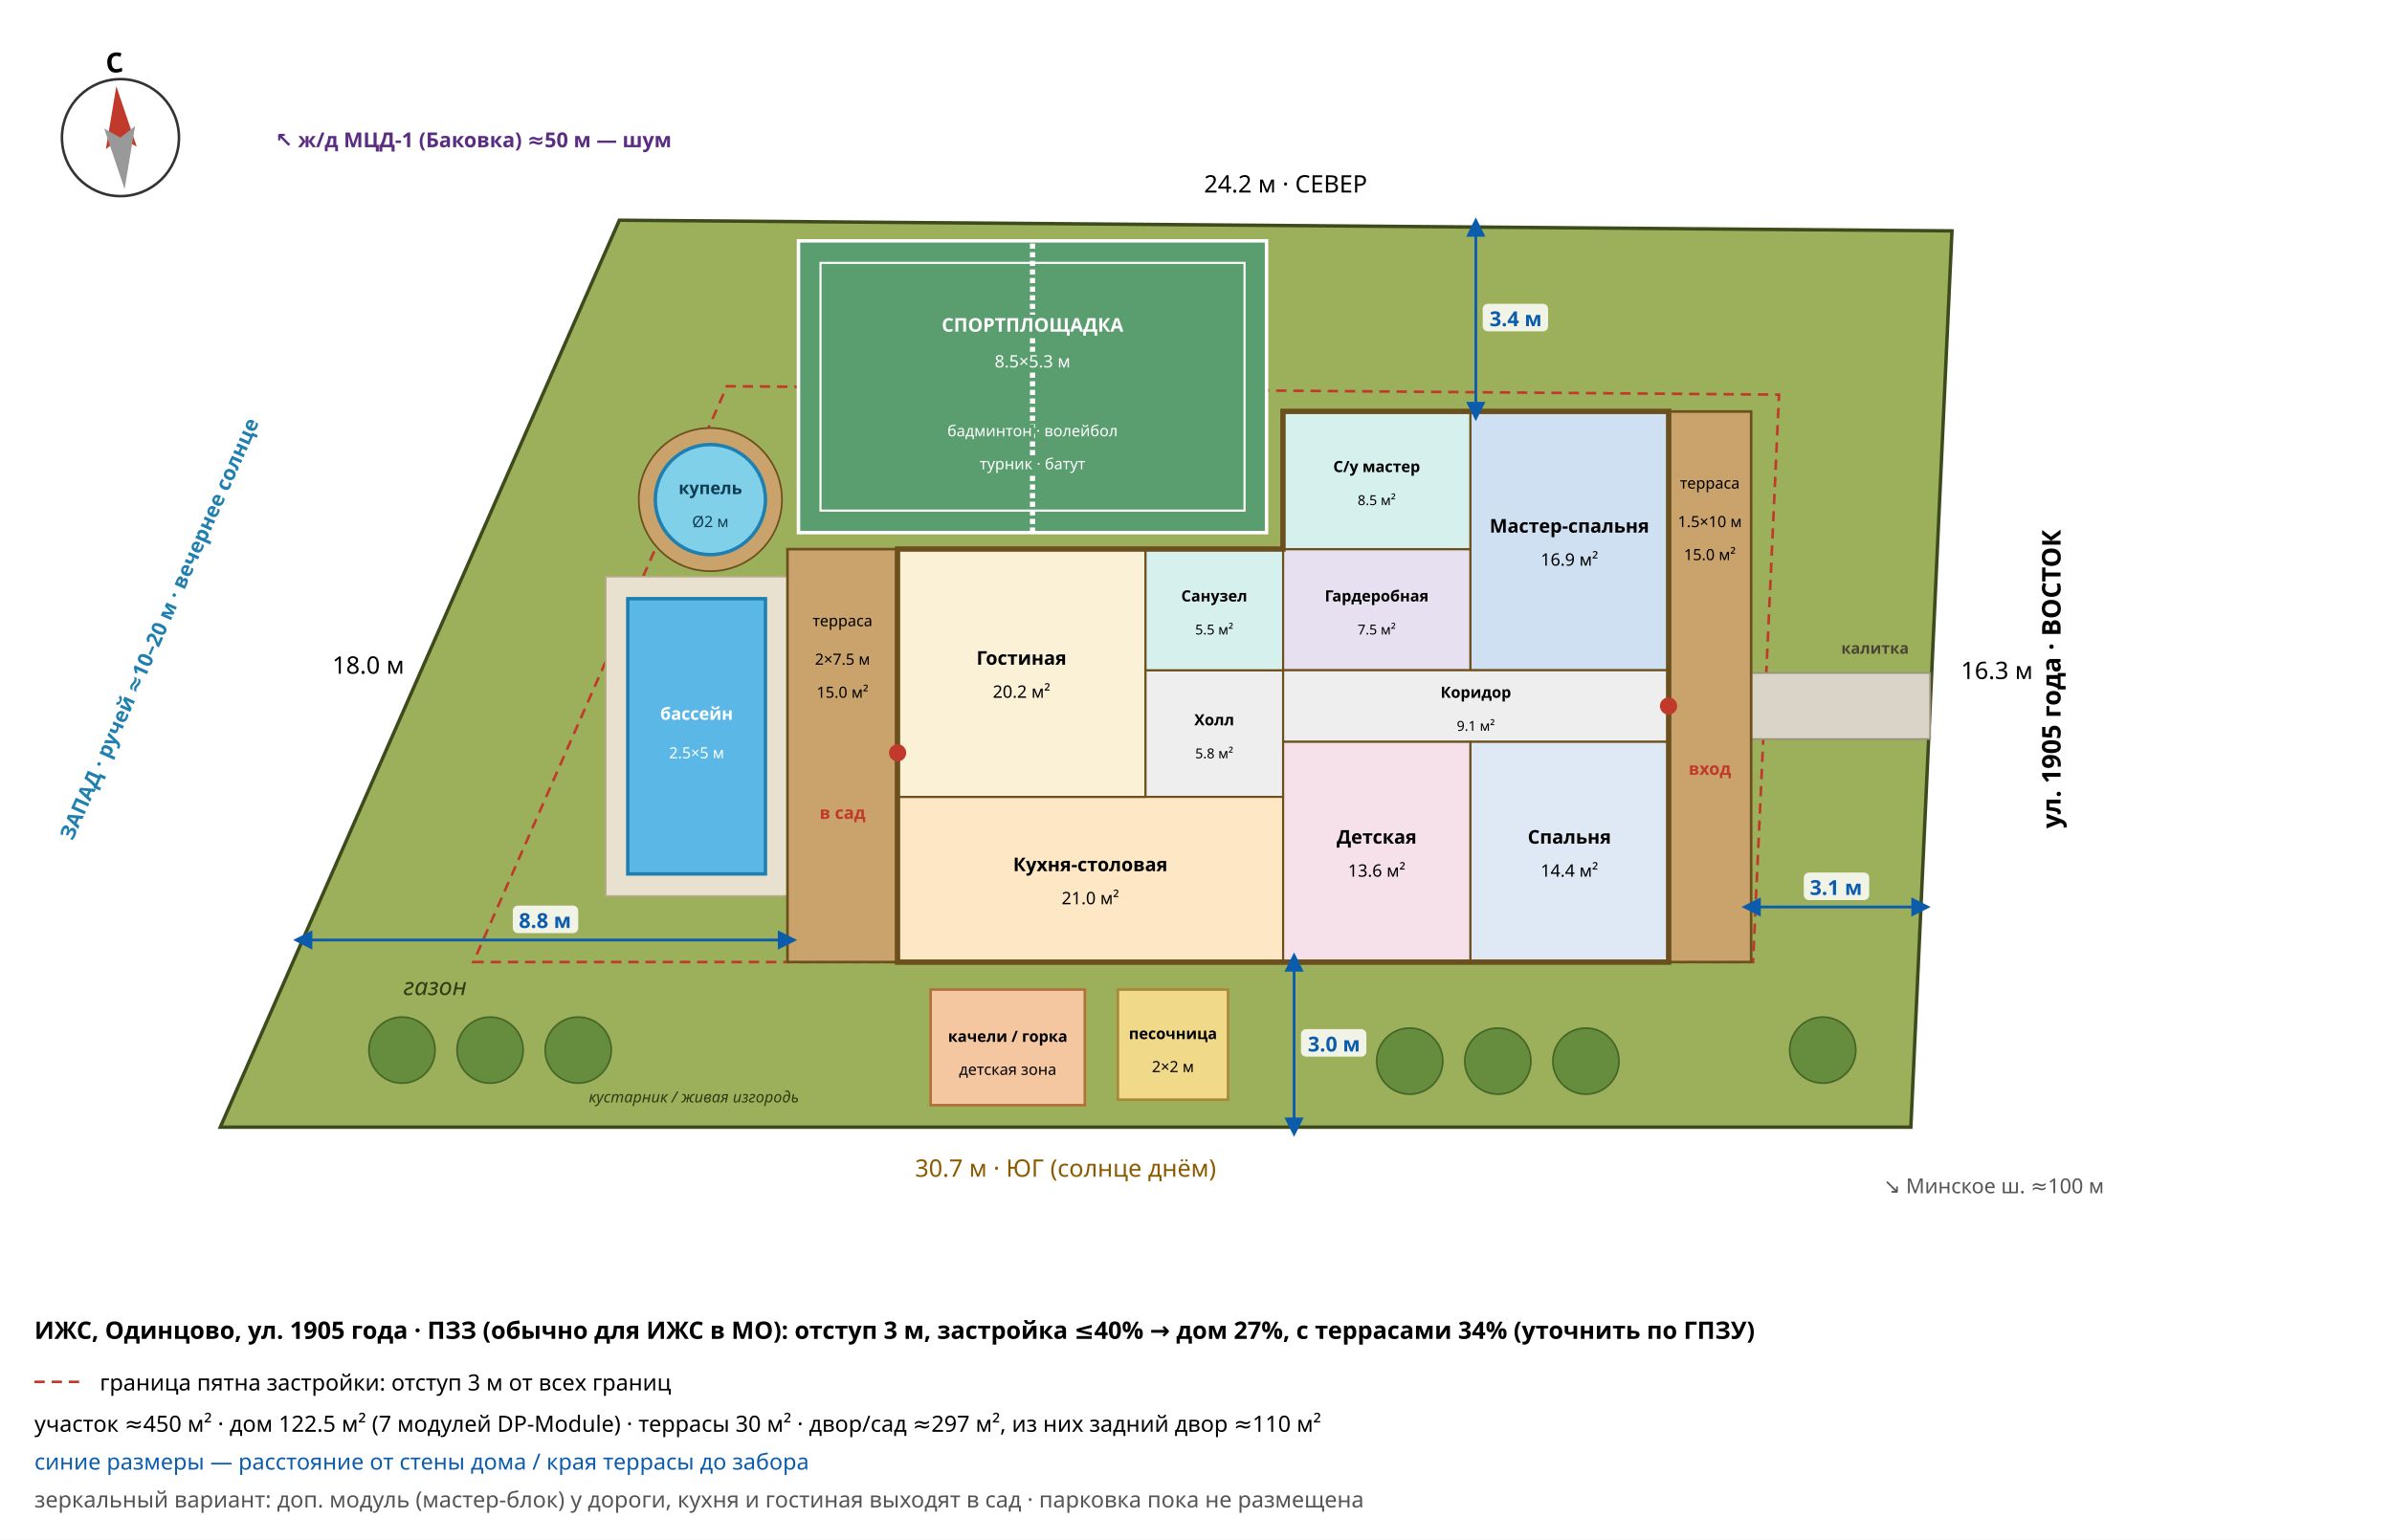
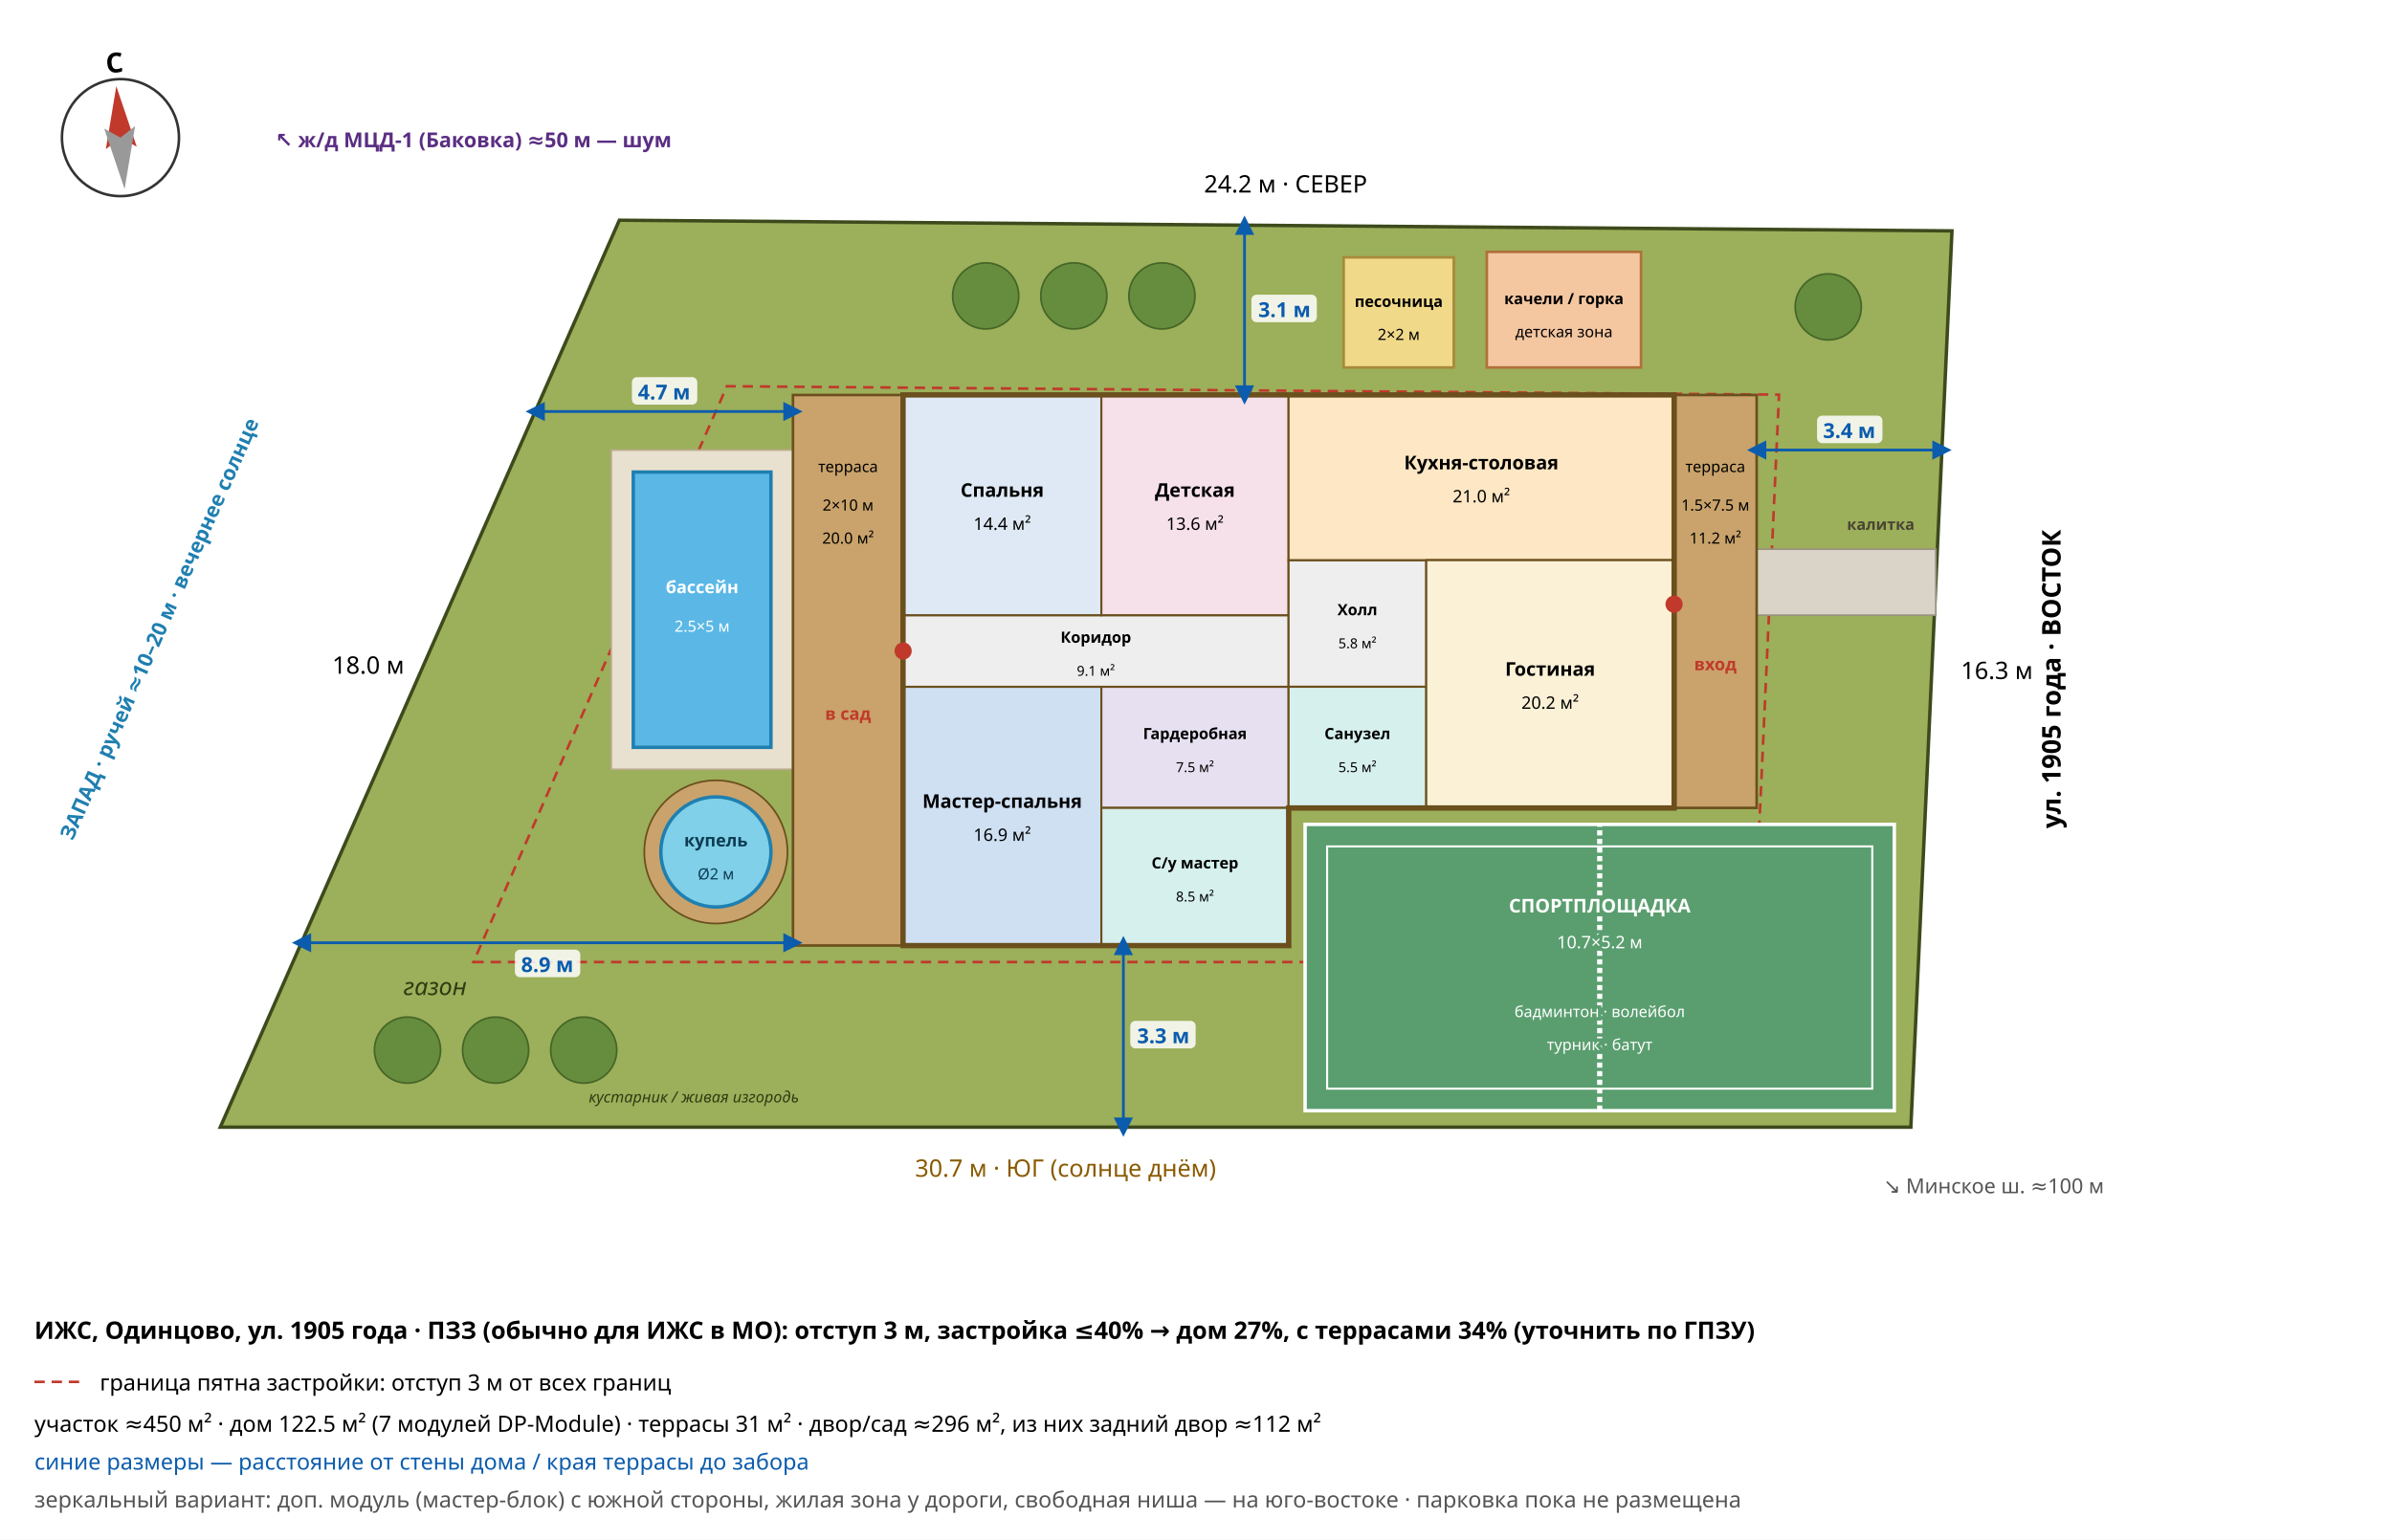
<svg xmlns="http://www.w3.org/2000/svg" width="1390" height="895" viewBox="0 0 1390 895">
  <rect width="100%" height="100%" fill="#fff" />
  <polygon points="128.0,655.2 1110.4,655.2 1134.3,134.2 359.9,128.0" fill="#9caf5a" stroke="#3d4a1c" stroke-width="2" />
  <polygon points="275.1,559.2 1018.7,559.2 1033.8,229.4 422.4,224.5" fill="none" stroke="#c0392b" stroke-width="1.5" stroke-dasharray="6 4" />
  <defs>
    <marker id="arr" viewBox="0 0 10 10" refX="5" refY="5" markerWidth="7" markerHeight="7" orient="auto-start-reverse">
      <path d="M0,0 L10,5 L0,10 z" fill="#0b5cad" />
    </marker>
  </defs>
-   <polygon points="1017.6,429.6 1121.6,429.6 1121.6,391.2 1017.6,391.2" fill="#d9d4c7" stroke="#9a927e" stroke-width="1" />
-   <text x="1089.6" y="380.0" font-size="9" text-anchor="middle" font-family="sans-serif" fill="#4a4434" font-weight="bold">калитка</text>
-   <circle cx="233.6" cy="610.4" r="19.2" fill="#5f8a3a" stroke="#3d5e22" stroke-width="1" opacity="0.9" />
-   <circle cx="284.8" cy="610.4" r="19.2" fill="#5f8a3a" stroke="#3d5e22" stroke-width="1" opacity="0.9" />
-   <circle cx="336.0" cy="610.4" r="19.2" fill="#5f8a3a" stroke="#3d5e22" stroke-width="1" opacity="0.9" />
-   <circle cx="819.2" cy="616.8" r="19.2" fill="#5f8a3a" stroke="#3d5e22" stroke-width="1" opacity="0.9" />
-   <circle cx="870.4" cy="616.8" r="19.2" fill="#5f8a3a" stroke="#3d5e22" stroke-width="1" opacity="0.9" />
-   <circle cx="921.6" cy="616.8" r="19.2" fill="#5f8a3a" stroke="#3d5e22" stroke-width="1" opacity="0.9" />
-   <circle cx="1059.2" cy="610.4" r="19.2" fill="#5f8a3a" stroke="#3d5e22" stroke-width="1" opacity="0.9" />
-   <polygon points="464.0,309.6 736.0,309.6 736.0,140.0 464.0,140.0" fill="#5a9e6f" stroke="#ffffff" stroke-width="2" />
-   <polygon points="476.8,296.8 723.2,296.8 723.2,152.8 476.8,152.8" fill="none" stroke="#ffffff" stroke-width="1.2" />
-   <line x1="600.0" y1="309.6" x2="600.0" y2="140.0" stroke="#ffffff" stroke-width="3" stroke-dasharray="3 2" />
-   <text x="600.0" y="192.8" font-size="11" text-anchor="middle" font-family="sans-serif" fill="#fff" font-weight="bold" stroke="#5a9e6f" stroke-width="4" paint-order="stroke">СПОРТПЛОЩАДКА</text>
-   <text x="600.0" y="213.6" font-size="10" text-anchor="middle" font-family="sans-serif" fill="#fff" stroke="#5a9e6f" stroke-width="4" paint-order="stroke">8.5×5.3 м</text>
-   <text x="600.0" y="253.6" font-size="9" text-anchor="middle" font-family="sans-serif" fill="#fff" stroke="#5a9e6f" stroke-width="4" paint-order="stroke">бадминтон · волейбол</text>
-   <text x="600.0" y="272.8" font-size="9" text-anchor="middle" font-family="sans-serif" fill="#fff" stroke="#5a9e6f" stroke-width="4" paint-order="stroke">турник · батут</text>
-   <polygon points="352.0,520.8 457.6,520.8 457.6,335.2 352.0,335.2" fill="#e9e1cf" stroke="#b8ab8a" stroke-width="1" />
-   <polygon points="364.8,508.0 444.8,508.0 444.8,348.0 364.8,348.0" fill="#5bb8e6" stroke="#1f7fb0" stroke-width="2" />
-   <text x="404.8" y="418.4" font-size="10" text-anchor="middle" font-family="sans-serif" fill="#fff" font-weight="bold">бассейн</text>
-   <text x="404.8" y="440.8" font-size="9" text-anchor="middle" font-family="sans-serif" fill="#fff">2.5×5 м</text>
-   <circle cx="412.8" cy="290.4" r="41.6" fill="#c9a36b" stroke="#6b4f1d" stroke-width="1" />
-   <circle cx="412.8" cy="290.4" r="32.0" fill="#7fd0e8" stroke="#1f7fb0" stroke-width="2" />
-   <text x="412.8" y="287.2" font-size="10" text-anchor="middle" font-family="sans-serif" font-weight="bold" fill="#0d3b52">купель</text>
-   <text x="412.8" y="306.4" font-size="9" text-anchor="middle" font-family="sans-serif" fill="#0d3b52">Ø2 м</text>
-   <polygon points="649.6,639.2 713.6,639.2 713.6,575.2 649.6,575.2" fill="#f1d98a" stroke="#a8893a" stroke-width="1.5" />
-   <text x="681.6" y="604.0" font-size="9" text-anchor="middle" font-family="sans-serif" font-weight="bold">песочница</text>
-   <text x="681.6" y="623.2" font-size="9" text-anchor="middle" font-family="sans-serif">2×2 м</text>
-   <polygon points="540.8,642.4 630.4,642.4 630.4,575.2 540.8,575.2" fill="#f4c7a1" stroke="#b0703a" stroke-width="1.5" />
-   <text x="585.6" y="605.6" font-size="9" text-anchor="middle" font-family="sans-serif" font-weight="bold">качели / горка</text>
-   <text x="585.6" y="624.8" font-size="9" text-anchor="middle" font-family="sans-serif">детская зона</text>
-   <polygon points="969.6,559.2 1017.6,559.2 1017.6,239.2 969.6,239.2" fill="#c9a36b" stroke="#6b4f1d" stroke-width="1.5" />
-   <text x="993.6" y="284.0" font-size="9" text-anchor="middle" font-family="sans-serif">терраса</text>
-   <text x="993.6" y="306.4" font-size="9" text-anchor="middle" font-family="sans-serif">1.5×10 м</text>
-   <text x="993.6" y="325.6" font-size="9" text-anchor="middle" font-family="sans-serif">15.0 м²</text>
-   <polygon points="457.6,559.2 521.6,559.2 521.6,319.2 457.6,319.2" fill="#c9a36b" stroke="#6b4f1d" stroke-width="1.5" />
-   <text x="489.6" y="364.0" font-size="9" text-anchor="middle" font-family="sans-serif">терраса</text>
-   <text x="489.6" y="386.4" font-size="9" text-anchor="middle" font-family="sans-serif">2×7.5 м</text>
-   <text x="489.6" y="405.6" font-size="9" text-anchor="middle" font-family="sans-serif">15.0 м²</text>
-   <polygon points="521.6,559.2 969.6,559.2 969.6,239.2 745.6,239.2 745.6,319.2 521.6,319.2" fill="#f3e6c8" stroke="#6b4f1d" stroke-width="3" />
-   <polygon points="854.4,389.6 969.6,389.6 969.6,239.2 854.4,239.2" fill="#cfe0f3" stroke="#6b4f1d" stroke-width="1.2" />
-   <polygon points="745.6,389.6 854.4,389.6 854.4,319.2 745.6,319.2" fill="#e6e0f0" stroke="#6b4f1d" stroke-width="1.2" />
-   <polygon points="745.6,319.2 854.4,319.2 854.4,239.2 745.6,239.2" fill="#d6f0ee" stroke="#6b4f1d" stroke-width="1.2" />
-   <polygon points="745.6,431.2 969.6,431.2 969.6,389.6 745.6,389.6" fill="#eeeeee" stroke="#6b4f1d" stroke-width="1.2" />
-   <polygon points="854.4,559.2 969.6,559.2 969.6,431.2 854.4,431.2" fill="#dfe9f5" stroke="#6b4f1d" stroke-width="1.2" />
-   <polygon points="745.6,559.2 854.4,559.2 854.4,431.2 745.6,431.2" fill="#f6e0ea" stroke="#6b4f1d" stroke-width="1.2" />
-   <polygon points="665.6,463.2 745.6,463.2 745.6,389.6 665.6,389.6" fill="#eeeeee" stroke="#6b4f1d" stroke-width="1.2" />
-   <polygon points="665.6,389.6 745.6,389.6 745.6,319.2 665.6,319.2" fill="#d6f0ee" stroke="#6b4f1d" stroke-width="1.2" />
-   <polygon points="521.6,559.2 745.6,559.2 745.6,463.2 521.6,463.2" fill="#fde7c4" stroke="#6b4f1d" stroke-width="1.2" />
-   <polygon points="521.6,463.2 665.6,463.2 665.6,319.2 521.6,319.2" fill="#fbf1d6" stroke="#6b4f1d" stroke-width="1.2" />
-   <polygon points="521.6,559.2 969.6,559.2 969.6,239.2 745.6,239.2 745.6,319.2 521.6,319.2" fill="none" stroke="#6b4f1d" stroke-width="3" />
-   <text x="912.0" y="309.6" font-size="11" text-anchor="middle" font-family="sans-serif" font-weight="bold">Мастер-спальня</text>
-   <text x="912.0" y="328.8" font-size="10" text-anchor="middle" font-family="sans-serif">16.9 м²</text>
-   <text x="800.0" y="349.6" font-size="9" text-anchor="middle" font-family="sans-serif" font-weight="bold">Гардеробная</text>
-   <text x="800.0" y="368.8" font-size="8" text-anchor="middle" font-family="sans-serif">7.5 м²</text>
-   <text x="800.0" y="274.4" font-size="9" text-anchor="middle" font-family="sans-serif" font-weight="bold">С/у мастер</text>
-   <text x="800.0" y="293.6" font-size="8" text-anchor="middle" font-family="sans-serif">8.5 м²</text>
-   <text x="857.6" y="405.6" font-size="9" text-anchor="middle" font-family="sans-serif" font-weight="bold">Коридор</text>
-   <text x="857.6" y="424.8" font-size="8" text-anchor="middle" font-family="sans-serif">9.1 м²</text>
-   <text x="912.0" y="490.4" font-size="11" text-anchor="middle" font-family="sans-serif" font-weight="bold">Спальня</text>
-   <text x="912.0" y="509.6" font-size="10" text-anchor="middle" font-family="sans-serif">14.4 м²</text>
-   <text x="800.0" y="490.4" font-size="11" text-anchor="middle" font-family="sans-serif" font-weight="bold">Детская</text>
-   <text x="800.0" y="509.6" font-size="10" text-anchor="middle" font-family="sans-serif">13.6 м²</text>
-   <text x="705.6" y="421.6" font-size="9" text-anchor="middle" font-family="sans-serif" font-weight="bold">Холл</text>
-   <text x="705.6" y="440.8" font-size="8" text-anchor="middle" font-family="sans-serif">5.8 м²</text>
-   <text x="705.6" y="349.6" font-size="9" text-anchor="middle" font-family="sans-serif" font-weight="bold">Санузел</text>
-   <text x="705.6" y="368.8" font-size="8" text-anchor="middle" font-family="sans-serif">5.5 м²</text>
-   <text x="633.6" y="506.4" font-size="11" text-anchor="middle" font-family="sans-serif" font-weight="bold">Кухня-столовая</text>
-   <text x="633.6" y="525.6" font-size="10" text-anchor="middle" font-family="sans-serif">21.0 м²</text>
-   <text x="593.6" y="386.4" font-size="11" text-anchor="middle" font-family="sans-serif" font-weight="bold">Гостиная</text>
-   <text x="593.6" y="405.6" font-size="10" text-anchor="middle" font-family="sans-serif">20.2 м²</text>
-   <circle cx="969.6" cy="410.4" r="5" fill="#c0392b" />
-   <text x="993.6" y="450.4" font-size="10" text-anchor="middle" font-family="sans-serif" fill="#c0392b" font-weight="bold">вход</text>
-   <circle cx="521.6" cy="437.6" r="5" fill="#c0392b" />
-   <text x="489.6" y="476.0" font-size="10" text-anchor="middle" font-family="sans-serif" fill="#c0392b" font-weight="bold">в сад</text>
-   <line x1="457.6" y1="546.4" x2="175.9" y2="546.4" stroke="#0b5cad" stroke-width="1.6" marker-start="url(#arr)" marker-end="url(#arr)" />
-   <rect x="298.0" y="526.4" width="38" height="16" rx="3" fill="#fff" opacity="0.85" />
-   <text x="316.7" y="539.4" font-size="12" font-weight="bold" fill="#0b5cad" text-anchor="middle" font-family="sans-serif">8.8 м</text>
-   <line x1="752.0" y1="559.2" x2="752.0" y2="655.2" stroke="#0b5cad" stroke-width="1.6" marker-start="url(#arr)" marker-end="url(#arr)" />
-   <rect x="756.0" y="598.2" width="38" height="16" rx="3" fill="#fff" opacity="0.85" />
-   <text x="760.0" y="611.2" font-size="12" font-weight="bold" fill="#0b5cad" font-family="sans-serif">3.0 м</text>
-   <line x1="857.6" y1="239.2" x2="857.6" y2="132.0" stroke="#0b5cad" stroke-width="1.6" marker-start="url(#arr)" marker-end="url(#arr)" />
-   <rect x="861.6" y="176.6" width="38" height="16" rx="3" fill="#fff" opacity="0.85" />
-   <text x="865.6" y="189.6" font-size="12" font-weight="bold" fill="#0b5cad" font-family="sans-serif">3.4 м</text>
-   <line x1="1017.6" y1="527.2" x2="1116.3" y2="527.2" stroke="#0b5cad" stroke-width="1.6" marker-start="url(#arr)" marker-end="url(#arr)" />
-   <rect x="1048.2" y="507.2" width="38" height="16" rx="3" fill="#fff" opacity="0.85" />
-   <text x="1066.9" y="520.2" font-size="12" font-weight="bold" fill="#0b5cad" text-anchor="middle" font-family="sans-serif">3.1 м</text>
+   <polygon points="1020.8,357.6 1124.9,357.6 1124.9,319.2 1020.8,319.2" fill="#d9d4c7" stroke="#9a927e" stroke-width="1" />
+   <text x="1092.9" y="308.0" font-size="9" text-anchor="middle" font-family="sans-serif" fill="#4a4434" font-weight="bold">калитка</text>
+   <circle cx="236.8" cy="610.4" r="19.2" fill="#5f8a3a" stroke="#3d5e22" stroke-width="1" opacity="0.9" />
+   <circle cx="288.0" cy="610.4" r="19.2" fill="#5f8a3a" stroke="#3d5e22" stroke-width="1" opacity="0.9" />
+   <circle cx="339.2" cy="610.4" r="19.2" fill="#5f8a3a" stroke="#3d5e22" stroke-width="1" opacity="0.9" />
+   <circle cx="572.8" cy="172.0" r="19.2" fill="#5f8a3a" stroke="#3d5e22" stroke-width="1" opacity="0.9" />
+   <circle cx="624.0" cy="172.0" r="19.2" fill="#5f8a3a" stroke="#3d5e22" stroke-width="1" opacity="0.9" />
+   <circle cx="675.2" cy="172.0" r="19.2" fill="#5f8a3a" stroke="#3d5e22" stroke-width="1" opacity="0.9" />
+   <circle cx="1062.4" cy="178.4" r="19.2" fill="#5f8a3a" stroke="#3d5e22" stroke-width="1" opacity="0.9" />
+   <polygon points="758.4,645.6 1100.8,645.6 1100.8,479.2 758.4,479.2" fill="#5a9e6f" stroke="#ffffff" stroke-width="2" />
+   <polygon points="771.2,632.8 1088.0,632.8 1088.0,492.0 771.2,492.0" fill="none" stroke="#ffffff" stroke-width="1.2" />
+   <line x1="929.6" y1="645.6" x2="929.6" y2="479.2" stroke="#ffffff" stroke-width="3" stroke-dasharray="3 2" />
+   <text x="929.6" y="530.4" font-size="11" text-anchor="middle" font-family="sans-serif" fill="#fff" font-weight="bold" stroke="#5a9e6f" stroke-width="4" paint-order="stroke">СПОРТПЛОЩАДКА</text>
+   <text x="929.6" y="551.2" font-size="10" text-anchor="middle" font-family="sans-serif" fill="#fff" stroke="#5a9e6f" stroke-width="4" paint-order="stroke">10.7×5.2 м</text>
+   <text x="929.6" y="591.2" font-size="9" text-anchor="middle" font-family="sans-serif" fill="#fff" stroke="#5a9e6f" stroke-width="4" paint-order="stroke">бадминтон · волейбол</text>
+   <text x="929.6" y="610.4" font-size="9" text-anchor="middle" font-family="sans-serif" fill="#fff" stroke="#5a9e6f" stroke-width="4" paint-order="stroke">турник · батут</text>
+   <polygon points="355.2,447.2 460.8,447.2 460.8,261.6 355.2,261.6" fill="#e9e1cf" stroke="#b8ab8a" stroke-width="1" />
+   <polygon points="368.0,434.4 448.0,434.4 448.0,274.4 368.0,274.4" fill="#5bb8e6" stroke="#1f7fb0" stroke-width="2" />
+   <text x="408.0" y="344.8" font-size="10" text-anchor="middle" font-family="sans-serif" fill="#fff" font-weight="bold">бассейн</text>
+   <text x="408.0" y="367.2" font-size="9" text-anchor="middle" font-family="sans-serif" fill="#fff">2.5×5 м</text>
+   <circle cx="416.0" cy="495.2" r="41.6" fill="#c9a36b" stroke="#6b4f1d" stroke-width="1" />
+   <circle cx="416.0" cy="495.2" r="32.0" fill="#7fd0e8" stroke="#1f7fb0" stroke-width="2" />
+   <text x="416.0" y="492.0" font-size="10" text-anchor="middle" font-family="sans-serif" font-weight="bold" fill="#0d3b52">купель</text>
+   <text x="416.0" y="511.2" font-size="9" text-anchor="middle" font-family="sans-serif" fill="#0d3b52">Ø2 м</text>
+   <polygon points="780.8,213.6 844.8,213.6 844.8,149.6 780.8,149.6" fill="#f1d98a" stroke="#a8893a" stroke-width="1.5" />
+   <text x="812.8" y="178.4" font-size="9" text-anchor="middle" font-family="sans-serif" font-weight="bold">песочница</text>
+   <text x="812.8" y="197.6" font-size="9" text-anchor="middle" font-family="sans-serif">2×2 м</text>
+   <polygon points="864.0,213.6 953.6,213.6 953.6,146.4 864.0,146.4" fill="#f4c7a1" stroke="#b0703a" stroke-width="1.5" />
+   <text x="908.8" y="176.8" font-size="9" text-anchor="middle" font-family="sans-serif" font-weight="bold">качели / горка</text>
+   <text x="908.8" y="196.0" font-size="9" text-anchor="middle" font-family="sans-serif">детская зона</text>
+   <polygon points="972.8,469.6 1020.8,469.6 1020.8,229.6 972.8,229.6" fill="#c9a36b" stroke="#6b4f1d" stroke-width="1.5" />
+   <text x="996.8" y="274.4" font-size="9" text-anchor="middle" font-family="sans-serif">терраса</text>
+   <text x="996.8" y="296.8" font-size="9" text-anchor="middle" font-family="sans-serif">1.5×7.5 м</text>
+   <text x="996.8" y="316.0" font-size="9" text-anchor="middle" font-family="sans-serif">11.2 м²</text>
+   <polygon points="460.8,549.6 524.8,549.6 524.8,229.6 460.8,229.6" fill="#c9a36b" stroke="#6b4f1d" stroke-width="1.5" />
+   <text x="492.8" y="274.4" font-size="9" text-anchor="middle" font-family="sans-serif">терраса</text>
+   <text x="492.8" y="296.8" font-size="9" text-anchor="middle" font-family="sans-serif">2×10 м</text>
+   <text x="492.8" y="316.0" font-size="9" text-anchor="middle" font-family="sans-serif">20.0 м²</text>
+   <polygon points="524.8,549.6 748.8,549.6 748.8,469.6 972.8,469.6 972.8,229.6 524.8,229.6" fill="#f3e6c8" stroke="#6b4f1d" stroke-width="3" />
+   <polygon points="524.8,549.6 640.0,549.6 640.0,399.2 524.8,399.2" fill="#cfe0f3" stroke="#6b4f1d" stroke-width="1.2" />
+   <polygon points="640.0,469.6 748.8,469.6 748.8,399.2 640.0,399.2" fill="#e6e0f0" stroke="#6b4f1d" stroke-width="1.2" />
+   <polygon points="640.0,549.6 748.8,549.6 748.8,469.6 640.0,469.6" fill="#d6f0ee" stroke="#6b4f1d" stroke-width="1.2" />
+   <polygon points="524.8,399.2 748.8,399.2 748.8,357.6 524.8,357.6" fill="#eeeeee" stroke="#6b4f1d" stroke-width="1.2" />
+   <polygon points="524.8,357.6 640.0,357.6 640.0,229.6 524.8,229.6" fill="#dfe9f5" stroke="#6b4f1d" stroke-width="1.2" />
+   <polygon points="640.0,357.6 748.8,357.6 748.8,229.6 640.0,229.6" fill="#f6e0ea" stroke="#6b4f1d" stroke-width="1.2" />
+   <polygon points="748.8,399.2 828.8,399.2 828.8,325.6 748.8,325.6" fill="#eeeeee" stroke="#6b4f1d" stroke-width="1.2" />
+   <polygon points="748.8,469.6 828.8,469.6 828.8,399.2 748.8,399.2" fill="#d6f0ee" stroke="#6b4f1d" stroke-width="1.2" />
+   <polygon points="748.8,325.6 972.8,325.6 972.8,229.6 748.8,229.6" fill="#fde7c4" stroke="#6b4f1d" stroke-width="1.2" />
+   <polygon points="828.8,469.6 972.8,469.6 972.8,325.6 828.8,325.6" fill="#fbf1d6" stroke="#6b4f1d" stroke-width="1.2" />
+   <polygon points="524.8,549.6 748.8,549.6 748.8,469.6 972.8,469.6 972.8,229.6 524.8,229.6" fill="none" stroke="#6b4f1d" stroke-width="3" />
+   <text x="582.4" y="469.6" font-size="11" text-anchor="middle" font-family="sans-serif" font-weight="bold">Мастер-спальня</text>
+   <text x="582.4" y="488.8" font-size="10" text-anchor="middle" font-family="sans-serif">16.9 м²</text>
+   <text x="694.4" y="429.6" font-size="9" text-anchor="middle" font-family="sans-serif" font-weight="bold">Гардеробная</text>
+   <text x="694.4" y="448.8" font-size="8" text-anchor="middle" font-family="sans-serif">7.5 м²</text>
+   <text x="694.4" y="504.8" font-size="9" text-anchor="middle" font-family="sans-serif" font-weight="bold">С/у мастер</text>
+   <text x="694.4" y="524.0" font-size="8" text-anchor="middle" font-family="sans-serif">8.5 м²</text>
+   <text x="636.8" y="373.6" font-size="9" text-anchor="middle" font-family="sans-serif" font-weight="bold">Коридор</text>
+   <text x="636.8" y="392.8" font-size="8" text-anchor="middle" font-family="sans-serif">9.1 м²</text>
+   <text x="582.4" y="288.8" font-size="11" text-anchor="middle" font-family="sans-serif" font-weight="bold">Спальня</text>
+   <text x="582.4" y="308.0" font-size="10" text-anchor="middle" font-family="sans-serif">14.4 м²</text>
+   <text x="694.4" y="288.8" font-size="11" text-anchor="middle" font-family="sans-serif" font-weight="bold">Детская</text>
+   <text x="694.4" y="308.0" font-size="10" text-anchor="middle" font-family="sans-serif">13.6 м²</text>
+   <text x="788.8" y="357.6" font-size="9" text-anchor="middle" font-family="sans-serif" font-weight="bold">Холл</text>
+   <text x="788.8" y="376.8" font-size="8" text-anchor="middle" font-family="sans-serif">5.8 м²</text>
+   <text x="788.8" y="429.6" font-size="9" text-anchor="middle" font-family="sans-serif" font-weight="bold">Санузел</text>
+   <text x="788.8" y="448.8" font-size="8" text-anchor="middle" font-family="sans-serif">5.5 м²</text>
+   <text x="860.8" y="272.8" font-size="11" text-anchor="middle" font-family="sans-serif" font-weight="bold">Кухня-столовая</text>
+   <text x="860.8" y="292.0" font-size="10" text-anchor="middle" font-family="sans-serif">21.0 м²</text>
+   <text x="900.8" y="392.8" font-size="11" text-anchor="middle" font-family="sans-serif" font-weight="bold">Гостиная</text>
+   <text x="900.8" y="412.0" font-size="10" text-anchor="middle" font-family="sans-serif">20.2 м²</text>
+   <circle cx="972.8" cy="351.2" r="5" fill="#c0392b" />
+   <text x="996.8" y="389.6" font-size="10" text-anchor="middle" font-family="sans-serif" fill="#c0392b" font-weight="bold">вход</text>
+   <circle cx="524.8" cy="378.4" r="5" fill="#c0392b" />
+   <text x="492.8" y="418.4" font-size="10" text-anchor="middle" font-family="sans-serif" fill="#c0392b" font-weight="bold">в сад</text>
+   <line x1="460.8" y1="548.0" x2="175.2" y2="548.0" stroke="#0b5cad" stroke-width="1.6" marker-start="url(#arr)" marker-end="url(#arr)" />
+   <rect x="299.2" y="552.0" width="38" height="16" rx="3" fill="#fff" opacity="0.85" />
+   <text x="318.0" y="565.0" font-size="12" font-weight="bold" fill="#0b5cad" text-anchor="middle" font-family="sans-serif">8.9 м</text>
+   <line x1="460.8" y1="239.2" x2="311.0" y2="239.2" stroke="#0b5cad" stroke-width="1.6" marker-start="url(#arr)" marker-end="url(#arr)" />
+   <rect x="367.2" y="219.2" width="38" height="16" rx="3" fill="#fff" opacity="0.85" />
+   <text x="385.9" y="232.2" font-size="12" font-weight="bold" fill="#0b5cad" text-anchor="middle" font-family="sans-serif">4.7 м</text>
+   <line x1="652.8" y1="549.6" x2="652.8" y2="655.2" stroke="#0b5cad" stroke-width="1.6" marker-start="url(#arr)" marker-end="url(#arr)" />
+   <rect x="656.8" y="593.4" width="38" height="16" rx="3" fill="#fff" opacity="0.85" />
+   <text x="660.8" y="606.4" font-size="12" font-weight="bold" fill="#0b5cad" font-family="sans-serif">3.3 м</text>
+   <line x1="723.2" y1="229.6" x2="723.2" y2="130.9" stroke="#0b5cad" stroke-width="1.6" marker-start="url(#arr)" marker-end="url(#arr)" />
+   <rect x="727.2" y="171.3" width="38" height="16" rx="3" fill="#fff" opacity="0.85" />
+   <text x="731.2" y="184.3" font-size="12" font-weight="bold" fill="#0b5cad" font-family="sans-serif">3.1 м</text>
+   <line x1="1020.8" y1="261.6" x2="1128.5" y2="261.6" stroke="#0b5cad" stroke-width="1.6" marker-start="url(#arr)" marker-end="url(#arr)" />
+   <rect x="1055.9" y="241.6" width="38" height="16" rx="3" fill="#fff" opacity="0.85" />
+   <text x="1074.6" y="254.6" font-size="12" font-weight="bold" fill="#0b5cad" text-anchor="middle" font-family="sans-serif">3.4 м</text>
  <text x="619.2" y="684.0" font-size="14" text-anchor="middle" font-family="sans-serif" fill="#8a5a00">30.7 м · ЮГ (солнце днём)</text>
  <text x="747.1" y="111.9" font-size="14" text-anchor="middle" font-family="sans-serif">24.2 м · СЕВЕР</text>
  <text x="214.0" y="391.6" font-size="14" text-anchor="middle" font-family="sans-serif">18.0 м</text>
  <text x="1160.4" y="394.7" font-size="14" text-anchor="middle" font-family="sans-serif">16.3 м</text>
  <text x="1197.4" y="394.7" font-size="15" font-weight="bold" text-anchor="middle" font-family="sans-serif" transform="rotate(-90 1197.4 394.7)">ул. 1905 года · ВОСТОК</text>
  <text x="252.8" y="578.4" font-size="14" text-anchor="middle" font-family="sans-serif" fill="#2f3b12" font-style="italic">газон</text>
  <text x="403.2" y="640.8" font-size="9" text-anchor="middle" font-family="sans-serif" fill="#2f3b12" font-style="italic">кустарник / живая изгородь</text>
  <g transform="rotate(-4.6 70 80)">
    <circle cx="70" cy="80" r="34" fill="#fff" stroke="#333" stroke-width="1.5" />
    <path d="M70,50 L79,86 L70,80 L61,86 z" fill="#c0392b" />
    <path d="M70,110 L79,74 L70,80 L61,74 z" fill="#999" />
    <text x="70" y="42" font-size="16" font-weight="bold" text-anchor="middle" font-family="sans-serif">С</text>
  </g>
  <text x="160.0" y="85.6" font-size="12" fill="#5a2d82" font-weight="bold" font-family="sans-serif">↖ ж/д МЦД-1 (Баковка) ≈50 м — шум</text>
  <text x="96.4" y="367.2" font-size="12" fill="#1f7fb0" font-weight="bold" text-anchor="middle" font-family="sans-serif" transform="rotate(-66 96.4 367.2)">ЗАПАД · ручей ≈10–20 м · вечернее солнце</text>
  <text x="1094.4" y="693.6" font-size="12" fill="#555" font-family="sans-serif">↘ Минское ш. ≈100 м</text>
  <rect x="20" y="796.24" width="28" height="0" stroke="#c0392b" stroke-dasharray="6 4" stroke-width="1.5" />
  <line x1="20" y1="803.24" x2="50" y2="803.24" stroke="#c0392b" stroke-dasharray="6 4" stroke-width="1.5" />
  <text x="58" y="808.24" font-size="13" font-family="sans-serif">граница пятна застройки: отступ 3 м от всех границ</text>
-   <text x="20" y="832.24" font-size="13" font-family="sans-serif">участок ≈450 м² · дом 122.5 м² (7 модулей DP-Module) · террасы 30 м² · двор/сад ≈297 м², из них задний двор ≈110 м²</text>
+   <text x="20" y="832.24" font-size="13" font-family="sans-serif">участок ≈450 м² · дом 122.5 м² (7 модулей DP-Module) · террасы 31 м² · двор/сад ≈296 м², из них задний двор ≈112 м²</text>
  <text x="20" y="778.24" font-size="14" font-weight="bold" font-family="sans-serif">ИЖС, Одинцово, ул. 1905 года · ПЗЗ (обычно для ИЖС в МО): отступ 3 м, застройка ≤40% → дом 27%, с террасами 34% (уточнить по ГПЗУ)</text>
  <text x="20" y="854.24" font-size="13" fill="#0b5cad" font-family="sans-serif">синие размеры — расстояние от стены дома / края террасы до забора</text>
-   <text x="20" y="876.24" font-size="13" fill="#555" font-family="sans-serif">зеркальный вариант: доп. модуль (мастер-блок) у дороги, кухня и гостиная выходят в сад · парковка пока не размещена</text>
+   <text x="20" y="876.24" font-size="13" fill="#555" font-family="sans-serif">зеркальный вариант: доп. модуль (мастер-блок) с южной стороны, жилая зона у дороги, свободная ниша — на юго-востоке · парковка пока не размещена</text>
</svg>
